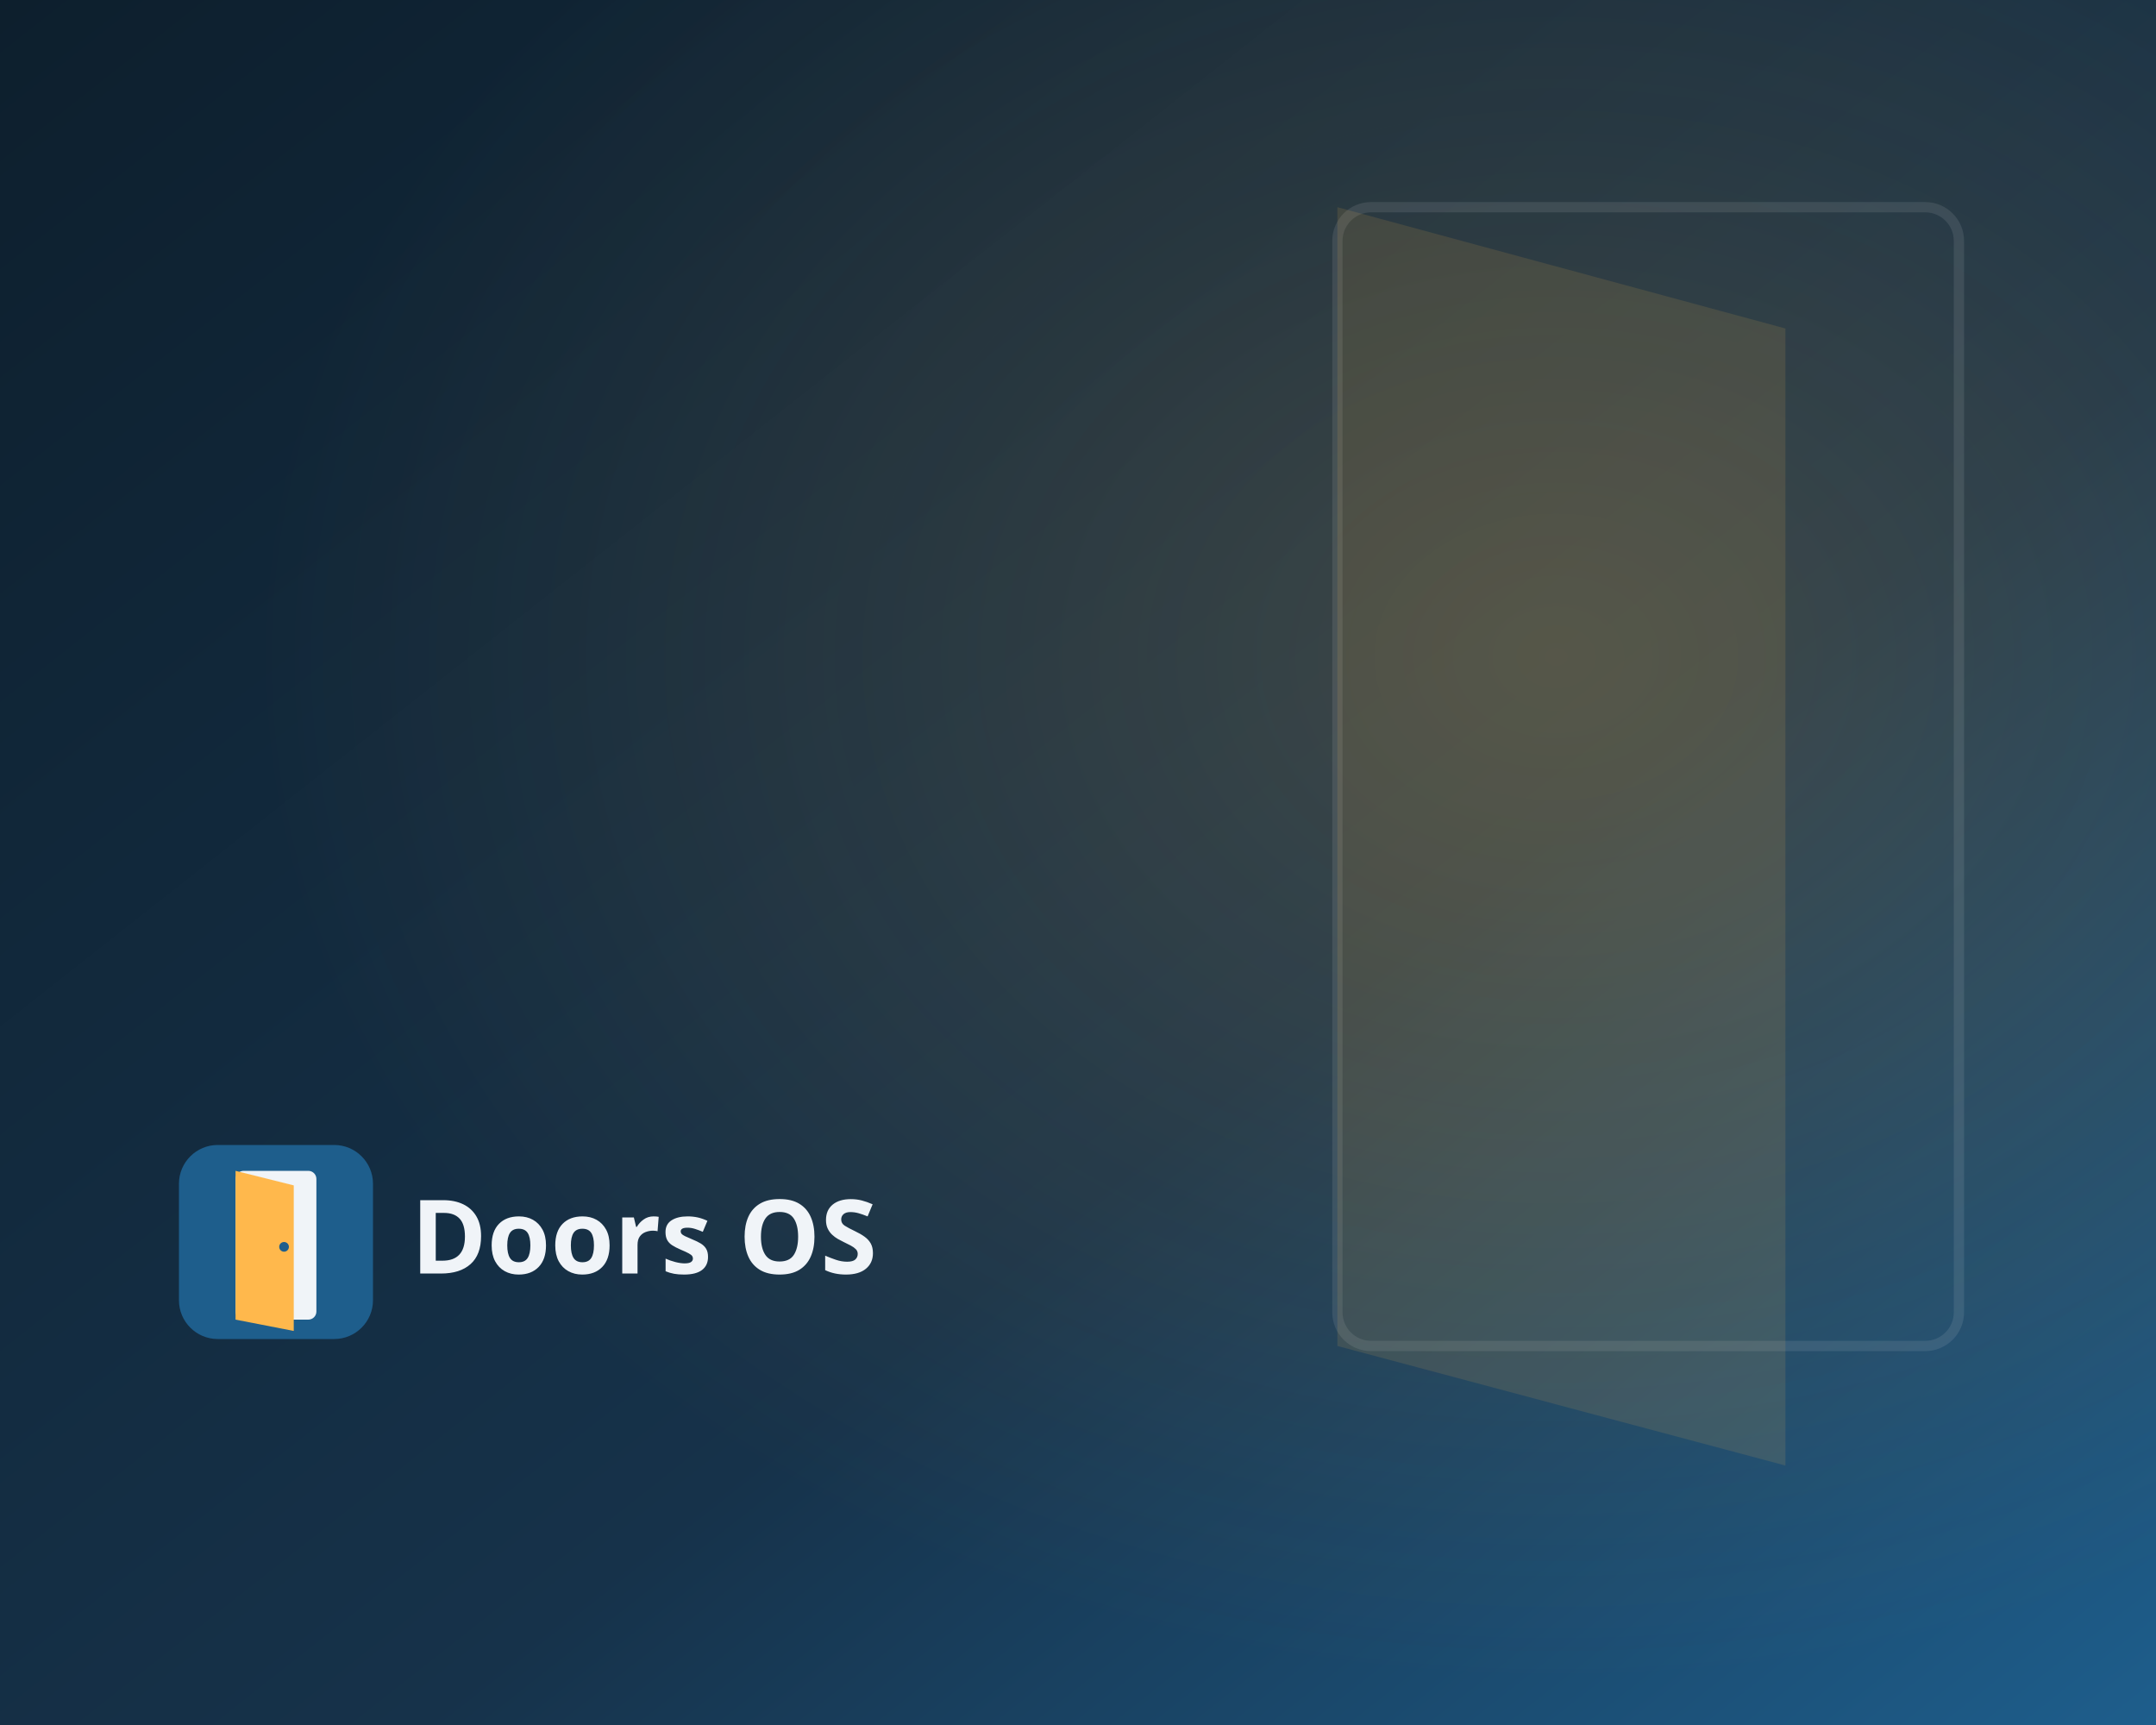
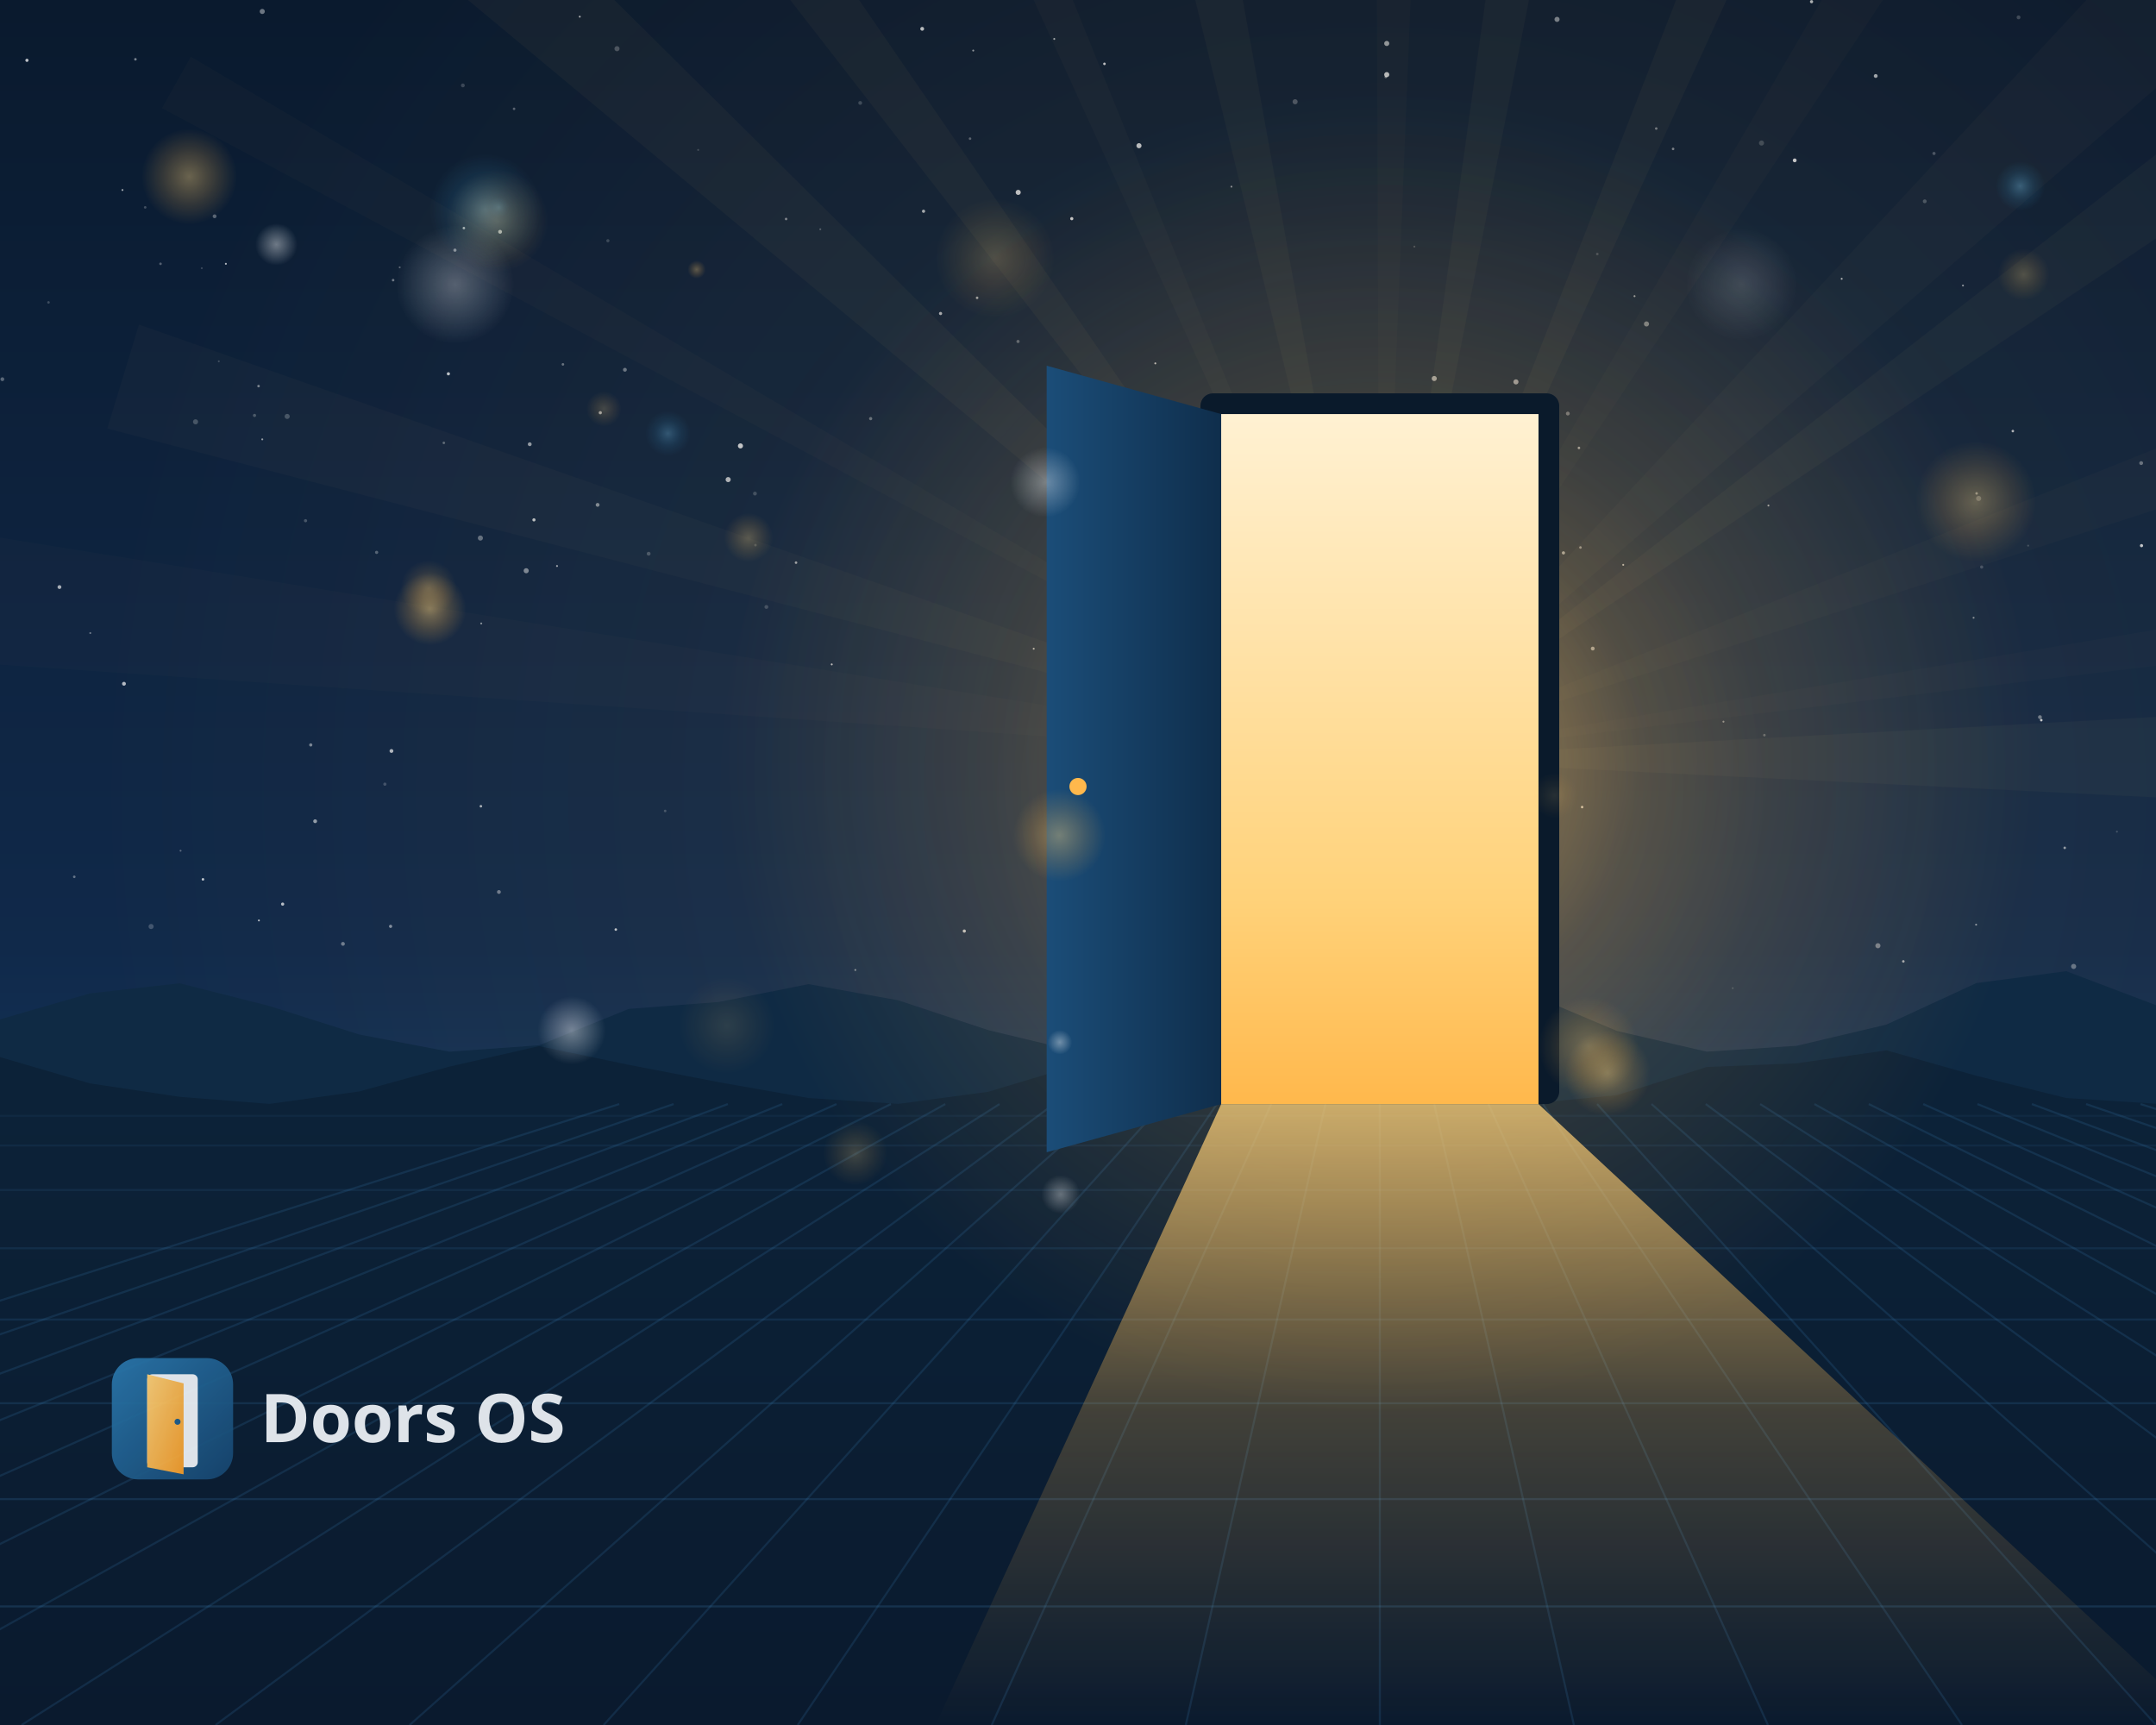
<svg xmlns="http://www.w3.org/2000/svg" width="1280" height="1024" viewBox="0 0 1280 1024">
  <defs>
-     <linearGradient id="g" x1="0" y1="0" x2="1" y2="1">
-       <stop offset="0" stop-color="#0d1f2d" />
-       <stop offset="0.6" stop-color="#16324a" />
-       <stop offset="1" stop-color="#1e5e8c" />
-     </linearGradient>
-     <radialGradient id="l" cx="0.72" cy="0.38" r="0.6">
-       <stop offset="0" stop-color="#ffb84c" stop-opacity="0.18" />
+     <linearGradient id="lg_bg" x1="0" y1="0" x2="1" y2="1">
+       <stop offset="0" stop-color="#2a78ad" />
+       <stop offset="1" stop-color="#16456e" />
+     </linearGradient>
+     <linearGradient id="lg_door" x1="0" y1="0" x2="1" y2="1">
+       <stop offset="0" stop-color="#ffd27a" />
+       <stop offset="1" stop-color="#f59e2a" />
+     </linearGradient>
+     <radialGradient id="bk_a">
+       <stop offset="0" stop-color="#ffd27a" stop-opacity="0.9" />
+       <stop offset="0.6" stop-color="#ffb84c" stop-opacity="0.35" />
      <stop offset="1" stop-color="#ffb84c" stop-opacity="0" />
    </radialGradient>
+     <radialGradient id="bk_t">
+       <stop offset="0" stop-color="#7fd3ff" stop-opacity="0.7" />
+       <stop offset="0.6" stop-color="#3a9bd1" stop-opacity="0.25" />
+       <stop offset="1" stop-color="#3a9bd1" stop-opacity="0" />
+     </radialGradient>
+     <radialGradient id="bk_w">
+       <stop offset="0" stop-color="#ffffff" stop-opacity="0.8" />
+       <stop offset="1" stop-color="#ffffff" stop-opacity="0" />
+     </radialGradient>
+     <linearGradient id="sky" x1="0" y1="0" x2="0" y2="1">
+       <stop offset="0" stop-color="#0a1a2e" />
+       <stop offset="0.55" stop-color="#10294a" />
+       <stop offset="1" stop-color="#1d5487" />
+     </linearGradient>
+     <radialGradient id="halo" gradientUnits="userSpaceOnUse" cx="819.2" cy="471.0" r="768.0">
+       <stop offset="0" stop-color="#ffb84c" stop-opacity="0.26" />
+       <stop offset="0.3" stop-color="#ffb84c" stop-opacity="0.07" />
+       <stop offset="1" stop-color="#ffb84c" stop-opacity="0" />
+     </radialGradient>
+     <radialGradient id="dglow" gradientUnits="userSpaceOnUse" cx="819.2" cy="450.6" r="389.1">
+       <stop offset="0" stop-color="#ffd27a" stop-opacity="0.55" />
+       <stop offset="0.4" stop-color="#ffb84c" stop-opacity="0.18" />
+       <stop offset="1" stop-color="#ffb84c" stop-opacity="0" />
+     </radialGradient>
+     <linearGradient id="floor" x1="0" y1="0" x2="0" y2="1">
+       <stop offset="0" stop-color="#0c2238" />
+       <stop offset="1" stop-color="#0a1a2e" />
+     </linearGradient>
+     <linearGradient id="opening" x1="0" y1="0" x2="0" y2="1">
+       <stop offset="0" stop-color="#fff1d2" />
+       <stop offset="0.7" stop-color="#ffd27a" />
+       <stop offset="1" stop-color="#ffb84c" />
+     </linearGradient>
+     <linearGradient id="beam" x1="0" y1="0" x2="0" y2="1">
+       <stop offset="0" stop-color="#ffd27a" stop-opacity="0.75" />
+       <stop offset="0.5" stop-color="#ffb84c" stop-opacity="0.22" />
+       <stop offset="1" stop-color="#ffb84c" stop-opacity="0" />
+     </linearGradient>
+     <linearGradient id="leaf" x1="0" y1="0" x2="1" y2="0">
+       <stop offset="0" stop-color="#1b4d78" />
+       <stop offset="1" stop-color="#0f2e4c" />
+     </linearGradient>
+     <linearGradient id="dimg" x1="0" y1="0" x2="0" y2="1">
+       <stop offset="0" stop-color="#000" stop-opacity="0.00" />
+       <stop offset="1" stop-color="#000" stop-opacity="0.00" />
+     </linearGradient>
  </defs>
-   <rect width="1280" height="1024" fill="url(#g)" />
-   <rect width="1280" height="1024" fill="url(#l)" />
-   <g opacity="0.10" fill="none" stroke="#f0f4f8" stroke-width="6.1">
-     <rect x="794" y="123" width="369" height="676" rx="20" />
-   </g>
-   <polygon opacity="0.12" fill="#ffb84c" points="794,123 1060,195 1060,870 794,799" />
-   <g transform="translate(102.4,675.84) scale(0.48)">
-     <rect x="8" y="8" width="240" height="240" rx="48" fill="#1e5e8c" />
+   <rect width="1280" height="1024" fill="url(#sky)" />
+   <circle cx="414.5" cy="89.0" r="0.57" fill="#ffffff" opacity="0.19" />
+   <circle cx="685.9" cy="215.7" r="0.57" fill="#ffffff" opacity="0.70" />
+   <circle cx="274.8" cy="50.7" r="1.14" fill="#ffffff" opacity="0.19" />
+   <circle cx="116.1" cy="250.4" r="1.52" fill="#ffffff" opacity="0.22" />
+   <circle cx="285.7" cy="370.1" r="0.57" fill="#ffffff" opacity="0.50" />
+   <circle cx="507.8" cy="575.8" r="0.57" fill="#ffffff" opacity="0.48" />
+   <circle cx="170.5" cy="247.2" r="1.52" fill="#ffffff" opacity="0.22" />
+   <circle cx="394.9" cy="481.4" r="0.76" fill="#ffffff" opacity="0.21" />
+   <circle cx="731.1" cy="110.8" r="0.57" fill="#ffffff" opacity="0.48" />
+   <circle cx="80.4" cy="35.2" r="0.76" fill="#ffffff" opacity="0.45" />
+   <circle cx="680.6" cy="458.4" r="1.14" fill="#ffffff" opacity="0.50" />
+   <circle cx="580.1" cy="176.8" r="0.76" fill="#ffffff" opacity="0.57" />
+   <circle cx="312.4" cy="338.8" r="1.52" fill="#ffffff" opacity="0.45" />
+   <circle cx="439.6" cy="264.7" r="1.52" fill="#ffffff" opacity="0.74" />
+   <circle cx="151.1" cy="246.6" r="0.95" fill="#ffffff" opacity="0.24" />
+   <circle cx="625.9" cy="23.1" r="0.57" fill="#ffffff" opacity="0.61" />
+   <circle cx="733.5" cy="516.4" r="0.95" fill="#ffffff" opacity="0.35" />
+   <circle cx="448.2" cy="293.0" r="1.14" fill="#ffffff" opacity="0.19" />
+   <circle cx="119.8" cy="159.2" r="0.57" fill="#ffffff" opacity="0.19" />
+   <circle cx="897.9" cy="381.7" r="1.14" fill="#ffffff" opacity="0.32" />
+   <circle cx="493.8" cy="394.4" r="0.57" fill="#ffffff" opacity="0.71" />
+   <circle cx="455.0" cy="360.3" r="1.14" fill="#ffffff" opacity="0.19" />
+   <circle cx="983.3" cy="76.3" r="0.76" fill="#ffffff" opacity="0.39" />
+   <circle cx="1173.5" cy="292.9" r="0.76" fill="#ffffff" opacity="0.42" />
+   <circle cx="703.3" cy="521.0" r="1.14" fill="#ffffff" opacity="0.67" />
+   <circle cx="356.4" cy="245.0" r="0.95" fill="#ffffff" opacity="0.56" />
+   <circle cx="487.0" cy="136.1" r="0.57" fill="#ffffff" opacity="0.26" />
+   <circle cx="296.9" cy="137.6" r="1.14" fill="#ffffff" opacity="0.65" />
+   <circle cx="233.4" cy="166.3" r="0.76" fill="#ffffff" opacity="0.40" />
+   <circle cx="472.6" cy="334.0" r="0.76" fill="#ffffff" opacity="0.56" />
+   <circle cx="659.8" cy="364.3" r="0.57" fill="#ffffff" opacity="0.42" />
+   <circle cx="1114.9" cy="561.4" r="1.52" fill="#ffffff" opacity="0.39" />
+   <circle cx="510.7" cy="61.1" r="1.14" fill="#ffffff" opacity="0.19" />
+   <circle cx="86.2" cy="123.1" r="0.76" fill="#ffffff" opacity="0.22" />
+   <circle cx="768.9" cy="60.4" r="1.52" fill="#ffffff" opacity="0.24" />
+   <circle cx="129.9" cy="214.5" r="0.57" fill="#ffffff" opacity="0.19" />
+   <circle cx="266.2" cy="221.9" r="0.95" fill="#ffffff" opacity="0.72" />
+   <circle cx="770.9" cy="279.7" r="0.57" fill="#ffffff" opacity="0.66" />
+   <circle cx="1271.2" cy="274.9" r="1.14" fill="#ffffff" opacity="0.34" />
+   <circle cx="184.5" cy="442.2" r="0.95" fill="#ffffff" opacity="0.44" />
+   <circle cx="885.8" cy="304.5" r="0.76" fill="#ffffff" opacity="0.72" />
+   <circle cx="676.2" cy="86.5" r="1.52" fill="#ffffff" opacity="0.70" />
+   <circle cx="970.4" cy="175.8" r="0.57" fill="#ffffff" opacity="0.57" />
+   <circle cx="334.2" cy="216.3" r="0.76" fill="#ffffff" opacity="0.36" />
+   <circle cx="285.2" cy="319.4" r="1.52" fill="#ffffff" opacity="0.35" />
+   <circle cx="285.5" cy="478.6" r="0.76" fill="#ffffff" opacity="0.63" />
+   <circle cx="1047.5" cy="436.4" r="0.76" fill="#ffffff" opacity="0.27" />
+   <circle cx="630.8" cy="431.2" r="0.57" fill="#ffffff" opacity="0.62" />
+   <circle cx="604.5" cy="114.2" r="1.52" fill="#ffffff" opacity="0.72" />
+   <circle cx="572.5" cy="552.7" r="0.95" fill="#ffffff" opacity="0.72" />
+   <circle cx="466.7" cy="130.0" r="0.76" fill="#ffffff" opacity="0.43" />
+   <circle cx="432.3" cy="284.7" r="1.52" fill="#ffffff" opacity="0.65" />
+   <circle cx="613.7" cy="385.1" r="0.57" fill="#ffffff" opacity="0.65" />
+   <circle cx="153.5" cy="229.2" r="0.76" fill="#ffffff" opacity="0.44" />
+   <circle cx="228.5" cy="465.5" r="0.95" fill="#ffffff" opacity="0.20" />
+   <circle cx="1211.1" cy="425.7" r="1.14" fill="#ffffff" opacity="0.39" />
+   <circle cx="1211.9" cy="427.5" r="0.76" fill="#ffffff" opacity="0.75" />
+   <circle cx="35.3" cy="348.5" r="1.14" fill="#ffffff" opacity="0.63" />
+   <circle cx="187.1" cy="487.5" r="1.14" fill="#ffffff" opacity="0.54" />
+   <circle cx="448.5" cy="323.6" r="0.76" fill="#ffffff" opacity="0.16" />
+   <circle cx="1023.2" cy="428.4" r="0.57" fill="#ffffff" opacity="0.47" />
+   <circle cx="1195.0" cy="255.9" r="0.76" fill="#ffffff" opacity="0.65" />
+   <circle cx="270.1" cy="148.5" r="0.95" fill="#ffffff" opacity="0.45" />
+   <circle cx="977.5" cy="192.3" r="1.52" fill="#ffffff" opacity="0.40" />
+   <circle cx="167.8" cy="536.7" r="0.95" fill="#ffffff" opacity="0.69" />
+   <circle cx="848.0" cy="480.7" r="1.52" fill="#ffffff" opacity="0.40" />
+   <circle cx="1174.7" cy="295.9" r="1.52" fill="#ffffff" opacity="0.24" />
+   <circle cx="653.5" cy="514.8" r="0.76" fill="#ffffff" opacity="0.52" />
+   <circle cx="993.3" cy="88.4" r="0.76" fill="#ffffff" opacity="0.43" />
+   <circle cx="928.2" cy="328.2" r="0.95" fill="#ffffff" opacity="0.56" />
+   <circle cx="679.3" cy="284.6" r="0.57" fill="#ffffff" opacity="0.68" />
+   <circle cx="72.7" cy="112.8" r="0.57" fill="#ffffff" opacity="0.61" />
+   <circle cx="649.9" cy="331.3" r="0.57" fill="#ffffff" opacity="0.42" />
+   <circle cx="784.0" cy="298.2" r="1.52" fill="#ffffff" opacity="0.27" />
+   <circle cx="354.8" cy="299.7" r="1.14" fill="#ffffff" opacity="0.45" />
+   <circle cx="317.0" cy="308.6" r="0.95" fill="#ffffff" opacity="0.70" />
+   <circle cx="1142.7" cy="119.5" r="1.14" fill="#ffffff" opacity="0.23" />
+   <circle cx="155.7" cy="260.8" r="0.57" fill="#ffffff" opacity="0.55" />
+   <circle cx="548.3" cy="125.4" r="0.95" fill="#ffffff" opacity="0.62" />
+   <circle cx="1148.2" cy="91.1" r="0.95" fill="#ffffff" opacity="0.24" />
+   <circle cx="1130.0" cy="570.7" r="0.76" fill="#ffffff" opacity="0.60" />
+   <circle cx="120.5" cy="522.0" r="0.76" fill="#ffffff" opacity="0.74" />
+   <circle cx="1065.5" cy="95.2" r="1.14" fill="#ffffff" opacity="0.75" />
+   <circle cx="516.9" cy="248.5" r="0.95" fill="#ffffff" opacity="0.34" />
+   <circle cx="924.4" cy="11.5" r="1.52" fill="#ffffff" opacity="0.43" />
+   <circle cx="900.0" cy="226.7" r="1.52" fill="#ffffff" opacity="0.52" />
+   <circle cx="655.7" cy="37.9" r="0.76" fill="#ffffff" opacity="0.73" />
+   <circle cx="134.1" cy="156.6" r="0.57" fill="#ffffff" opacity="0.69" />
+   <circle cx="232.4" cy="445.8" r="1.14" fill="#ffffff" opacity="0.66" />
+   <circle cx="865.2" cy="558.0" r="1.14" fill="#ffffff" opacity="0.24" />
+   <circle cx="1176.5" cy="336.6" r="0.95" fill="#ffffff" opacity="0.20" />
+   <circle cx="73.6" cy="405.9" r="1.14" fill="#ffffff" opacity="0.69" />
+   <circle cx="344.2" cy="9.9" r="0.57" fill="#ffffff" opacity="0.63" />
+   <circle cx="107.2" cy="505.0" r="0.57" fill="#ffffff" opacity="0.31" />
+   <circle cx="155.7" cy="6.8" r="1.52" fill="#ffffff" opacity="0.40" />
+   <circle cx="1171.7" cy="366.7" r="0.57" fill="#ffffff" opacity="0.47" />
+   <circle cx="305.2" cy="64.6" r="0.76" fill="#ffffff" opacity="0.31" />
+   <circle cx="231.9" cy="549.9" r="0.95" fill="#ffffff" opacity="0.47" />
+   <circle cx="263.5" cy="262.9" r="0.76" fill="#ffffff" opacity="0.31" />
+   <circle cx="1028.7" cy="586.6" r="0.57" fill="#ffffff" opacity="0.16" />
+   <circle cx="938.3" cy="325.0" r="0.76" fill="#ffffff" opacity="0.46" />
+   <circle cx="314.5" cy="263.7" r="1.14" fill="#ffffff" opacity="0.54" />
+   <circle cx="698.8" cy="524.2" r="1.52" fill="#ffffff" opacity="0.33" />
+   <circle cx="275.4" cy="135.4" r="0.76" fill="#ffffff" opacity="0.65" />
+   <circle cx="904.6" cy="375.1" r="1.14" fill="#ffffff" opacity="0.74" />
+   <circle cx="1256.8" cy="493.7" r="0.57" fill="#ffffff" opacity="0.19" />
+   <circle cx="948.3" cy="150.8" r="0.76" fill="#ffffff" opacity="0.18" />
+   <circle cx="851.5" cy="224.7" r="1.52" fill="#ffffff" opacity="0.55" />
+   <circle cx="360.9" cy="142.9" r="0.95" fill="#ffffff" opacity="0.18" />
+   <circle cx="237.3" cy="158.7" r="0.57" fill="#ffffff" opacity="0.31" />
+   <circle cx="1231.1" cy="573.7" r="1.52" fill="#ffffff" opacity="0.34" />
+   <circle cx="44.1" cy="520.5" r="0.76" fill="#ffffff" opacity="0.36" />
+   <circle cx="1.4" cy="225.1" r="1.14" fill="#ffffff" opacity="0.32" />
+   <circle cx="839.7" cy="146.4" r="0.57" fill="#ffffff" opacity="0.20" />
+   <circle cx="1045.8" cy="84.9" r="1.52" fill="#ffffff" opacity="0.18" />
+   <circle cx="28.8" cy="179.5" r="0.76" fill="#ffffff" opacity="0.20" />
+   <circle cx="1225.8" cy="503.3" r="0.76" fill="#ffffff" opacity="0.54" />
+   <circle cx="916.5" cy="518.5" r="1.14" fill="#ffffff" opacity="0.61" />
+   <circle cx="922.5" cy="291.5" r="0.95" fill="#ffffff" opacity="0.58" />
+   <circle cx="823.3" cy="25.8" r="1.52" fill="#ffffff" opacity="0.53" />
+   <circle cx="939.3" cy="479.1" r="0.76" fill="#ffffff" opacity="0.70" />
+   <circle cx="963.7" cy="335.3" r="0.57" fill="#ffffff" opacity="0.65" />
+   <circle cx="747.6" cy="526.6" r="0.76" fill="#ffffff" opacity="0.20" />
+   <circle cx="53.6" cy="375.8" r="0.57" fill="#ffffff" opacity="0.38" />
+   <circle cx="577.8" cy="30.0" r="0.57" fill="#ffffff" opacity="0.53" />
+   <circle cx="871.3" cy="288.6" r="0.57" fill="#ffffff" opacity="0.42" />
+   <circle cx="89.7" cy="550.0" r="1.52" fill="#ffffff" opacity="0.21" />
+   <circle cx="673.3" cy="439.8" r="1.14" fill="#ffffff" opacity="0.30" />
+   <circle cx="95.3" cy="156.6" r="0.76" fill="#ffffff" opacity="0.29" />
+   <circle cx="831.9" cy="271.5" r="1.14" fill="#ffffff" opacity="0.20" />
+   <circle cx="1165.4" cy="169.5" r="0.57" fill="#ffffff" opacity="0.52" />
+   <circle cx="822.7" cy="45.7" r="0.76" fill="#ffffff" opacity="0.35" />
+   <circle cx="834.0" cy="408.7" r="1.52" fill="#ffffff" opacity="0.49" />
+   <circle cx="16.0" cy="35.8" r="0.95" fill="#ffffff" opacity="0.73" />
+   <circle cx="127.4" cy="128.4" r="1.14" fill="#ffffff" opacity="0.32" />
+   <circle cx="661.2" cy="274.1" r="1.14" fill="#ffffff" opacity="0.61" />
+   <circle cx="1271.4" cy="323.9" r="0.95" fill="#ffffff" opacity="0.74" />
+   <circle cx="1198.4" cy="10.3" r="1.14" fill="#ffffff" opacity="0.20" />
+   <circle cx="648.5" cy="586.6" r="0.95" fill="#ffffff" opacity="0.38" />
+   <circle cx="1173.2" cy="548.9" r="0.57" fill="#ffffff" opacity="0.50" />
+   <circle cx="181.4" cy="309.1" r="0.95" fill="#ffffff" opacity="0.23" />
+   <circle cx="1049.9" cy="300.1" r="0.57" fill="#ffffff" opacity="0.57" />
+   <circle cx="296.2" cy="529.5" r="1.14" fill="#ffffff" opacity="0.39" />
+   <circle cx="203.6" cy="560.3" r="1.14" fill="#ffffff" opacity="0.39" />
+   <circle cx="930.8" cy="245.5" r="1.14" fill="#ffffff" opacity="0.34" />
+   <circle cx="1075.5" cy="1.0" r="0.95" fill="#ffffff" opacity="0.65" />
+   <circle cx="153.7" cy="546.4" r="0.57" fill="#ffffff" opacity="0.69" />
+   <circle cx="371.0" cy="219.5" r="1.14" fill="#ffffff" opacity="0.38" />
+   <circle cx="1113.6" cy="45.1" r="1.14" fill="#ffffff" opacity="0.60" />
+   <circle cx="1093.4" cy="165.5" r="0.57" fill="#ffffff" opacity="0.65" />
+   <circle cx="365.6" cy="551.8" r="0.76" fill="#ffffff" opacity="0.73" />
+   <circle cx="558.4" cy="186.1" r="0.95" fill="#ffffff" opacity="0.62" />
+   <circle cx="547.5" cy="17.1" r="1.14" fill="#ffffff" opacity="0.70" />
+   <circle cx="1204.1" cy="323.9" r="0.57" fill="#ffffff" opacity="0.18" />
+   <circle cx="937.4" cy="265.9" r="0.76" fill="#ffffff" opacity="0.54" />
+   <circle cx="366.3" cy="28.9" r="1.52" fill="#ffffff" opacity="0.23" />
+   <circle cx="604.4" cy="202.7" r="0.95" fill="#ffffff" opacity="0.30" />
+   <circle cx="945.6" cy="385.0" r="1.14" fill="#ffffff" opacity="0.54" />
+   <circle cx="385.1" cy="328.7" r="1.14" fill="#ffffff" opacity="0.22" />
+   <circle cx="823.3" cy="44.3" r="1.52" fill="#ffffff" opacity="0.69" />
+   <circle cx="636.3" cy="129.8" r="0.95" fill="#ffffff" opacity="0.75" />
+   <circle cx="575.9" cy="82.3" r="0.76" fill="#ffffff" opacity="0.30" />
+   <circle cx="223.6" cy="327.9" r="0.95" fill="#ffffff" opacity="0.29" />
+   <circle cx="330.7" cy="336.0" r="0.57" fill="#ffffff" opacity="0.60" />
+   <rect width="1280" height="1024" fill="url(#halo)" />
+   <polygon points="0,1024.0 0.0,605.1 53.3,589.7 106.7,583.7 160.0,597.2 213.3,614.1 266.7,624.3 320.0,620.5 373.3,598.9 426.7,594.8 480.0,584.2 533.3,593.8 586.7,611.5 640.0,624.3 693.3,620.3 746.7,606.1 800.0,589.6 853.3,585.5 906.7,589.5 960.0,612.0 1013.3,624.3 1066.7,620.8 1120.0,608.2 1173.3,583.6 1226.7,576.5 1280.0,596.7 1280,1024.0" fill="#0f2a44" />
+   <polygon points="0,1024.0 0.0,627.5 53.3,643.1 106.7,651.1 160.0,655.3 213.3,647.9 266.7,633.2 320.0,621.0 373.3,632.1 426.7,642.4 480.0,651.8 533.3,655.3 586.7,648.1 640.0,632.1 693.3,624.4 746.7,626.9 800.0,637.4 853.3,651.3 906.7,655.3 960.0,650.1 1013.3,633.4 1066.7,631.2 1120.0,623.5 1173.3,638.6 1226.7,651.8 1280.0,655.2 1280,1024.0" fill="#0c2238" />
+   <rect x="0" y="655.4" width="1280" height="368.6" fill="url(#floor)" />
+   <line x1="367.6" y1="655.4" x2="-793.6" y2="1024" stroke="#3a7fb8" stroke-width="1.2" opacity="0.18" />
+   <line x1="399.9" y1="655.4" x2="-678.4" y2="1024" stroke="#3a7fb8" stroke-width="1.2" opacity="0.18" />
+   <line x1="432.1" y1="655.4" x2="-563.2" y2="1024" stroke="#3a7fb8" stroke-width="1.2" opacity="0.18" />
+   <line x1="464.4" y1="655.4" x2="-448.0" y2="1024" stroke="#3a7fb8" stroke-width="1.2" opacity="0.18" />
+   <line x1="496.6" y1="655.4" x2="-332.8" y2="1024" stroke="#3a7fb8" stroke-width="1.2" opacity="0.18" />
+   <line x1="528.9" y1="655.4" x2="-217.6" y2="1024" stroke="#3a7fb8" stroke-width="1.2" opacity="0.18" />
+   <line x1="561.2" y1="655.4" x2="-102.4" y2="1024" stroke="#3a7fb8" stroke-width="1.2" opacity="0.18" />
+   <line x1="593.4" y1="655.4" x2="12.8" y2="1024" stroke="#3a7fb8" stroke-width="1.2" opacity="0.18" />
+   <line x1="625.7" y1="655.4" x2="128.0" y2="1024" stroke="#3a7fb8" stroke-width="1.2" opacity="0.18" />
+   <line x1="657.9" y1="655.4" x2="243.2" y2="1024" stroke="#3a7fb8" stroke-width="1.2" opacity="0.18" />
+   <line x1="690.2" y1="655.4" x2="358.4" y2="1024" stroke="#3a7fb8" stroke-width="1.2" opacity="0.18" />
+   <line x1="722.4" y1="655.4" x2="473.6" y2="1024" stroke="#3a7fb8" stroke-width="1.2" opacity="0.18" />
+   <line x1="754.7" y1="655.4" x2="588.8" y2="1024" stroke="#3a7fb8" stroke-width="1.2" opacity="0.18" />
+   <line x1="786.9" y1="655.4" x2="704.0" y2="1024" stroke="#3a7fb8" stroke-width="1.2" opacity="0.18" />
+   <line x1="819.2" y1="655.4" x2="819.2" y2="1024" stroke="#3a7fb8" stroke-width="1.2" opacity="0.18" />
+   <line x1="851.5" y1="655.4" x2="934.4" y2="1024" stroke="#3a7fb8" stroke-width="1.2" opacity="0.18" />
+   <line x1="883.7" y1="655.4" x2="1049.6" y2="1024" stroke="#3a7fb8" stroke-width="1.2" opacity="0.18" />
+   <line x1="916.0" y1="655.4" x2="1164.8" y2="1024" stroke="#3a7fb8" stroke-width="1.2" opacity="0.18" />
+   <line x1="948.2" y1="655.4" x2="1280.0" y2="1024" stroke="#3a7fb8" stroke-width="1.2" opacity="0.18" />
+   <line x1="980.5" y1="655.4" x2="1395.2" y2="1024" stroke="#3a7fb8" stroke-width="1.2" opacity="0.18" />
+   <line x1="1012.7" y1="655.4" x2="1510.4" y2="1024" stroke="#3a7fb8" stroke-width="1.2" opacity="0.18" />
+   <line x1="1045.0" y1="655.4" x2="1625.6" y2="1024" stroke="#3a7fb8" stroke-width="1.2" opacity="0.18" />
+   <line x1="1077.2" y1="655.4" x2="1740.8" y2="1024" stroke="#3a7fb8" stroke-width="1.2" opacity="0.18" />
+   <line x1="1109.5" y1="655.4" x2="1856.0" y2="1024" stroke="#3a7fb8" stroke-width="1.2" opacity="0.18" />
+   <line x1="1141.8" y1="655.4" x2="1971.2" y2="1024" stroke="#3a7fb8" stroke-width="1.2" opacity="0.18" />
+   <line x1="1174.0" y1="655.4" x2="2086.4" y2="1024" stroke="#3a7fb8" stroke-width="1.2" opacity="0.18" />
+   <line x1="1206.3" y1="655.4" x2="2201.6" y2="1024" stroke="#3a7fb8" stroke-width="1.2" opacity="0.18" />
+   <line x1="1238.5" y1="655.4" x2="2316.8" y2="1024" stroke="#3a7fb8" stroke-width="1.2" opacity="0.18" />
+   <line x1="1270.8" y1="655.4" x2="2432.0" y2="1024" stroke="#3a7fb8" stroke-width="1.2" opacity="0.18" />
+   <line x1="0" y1="662.4" x2="1280" y2="662.4" stroke="#3a7fb8" stroke-width="1.2" opacity="0.08" />
+   <line x1="0" y1="680.0" x2="1280" y2="680.0" stroke="#3a7fb8" stroke-width="1.2" opacity="0.10" />
+   <line x1="0" y1="706.4" x2="1280" y2="706.4" stroke="#3a7fb8" stroke-width="1.2" opacity="0.12" />
+   <line x1="0" y1="741.0" x2="1280" y2="741.0" stroke="#3a7fb8" stroke-width="1.2" opacity="0.14" />
+   <line x1="0" y1="783.3" x2="1280" y2="783.3" stroke="#3a7fb8" stroke-width="1.2" opacity="0.16" />
+   <line x1="0" y1="833.0" x2="1280" y2="833.0" stroke="#3a7fb8" stroke-width="1.2" opacity="0.18" />
+   <line x1="0" y1="889.9" x2="1280" y2="889.9" stroke="#3a7fb8" stroke-width="1.2" opacity="0.20" />
+   <line x1="0" y1="953.6" x2="1280" y2="953.6" stroke="#3a7fb8" stroke-width="1.2" opacity="0.22" />
+   <polygon points="819.2,450.6 -16.6,393.4 -8.0,317.9" fill="#ffd27a" opacity="0.018" />
+   <polygon points="819.2,450.6 63.7,254.4 82.5,192.7" fill="#ffd27a" opacity="0.025" />
+   <polygon points="819.2,450.6 96.2,64.2 113.3,33.7" fill="#ffd27a" opacity="0.023" />
+   <polygon points="819.2,450.6 48.3,-191.1 106.9,-255.6" fill="#ffd27a" opacity="0.037" />
+   <polygon points="819.2,450.6 431.4,-48.7 461.5,-70.7" fill="#ffd27a" opacity="0.039" />
+   <polygon points="819.2,450.6 541.4,-158.5 568.1,-170.0" fill="#ffd27a" opacity="0.027" />
+   <polygon points="819.2,450.6 647.4,-255.9 690.0,-264.9" fill="#ffd27a" opacity="0.032" />
+   <polygon points="819.2,450.6 816.8,-177.5 844.6,-177.0" fill="#ffd27a" opacity="0.023" />
+   <polygon points="819.2,450.6 938.0,-402.7 985.3,-394.7" fill="#ffd27a" opacity="0.035" />
+   <polygon points="819.2,450.6 1099.4,-267.2 1139.3,-250.3" fill="#ffd27a" opacity="0.039" />
+   <polygon points="819.2,450.6 1288.1,-354.7 1334.0,-326.2" fill="#ffd27a" opacity="0.021" />
+   <polygon points="819.2,450.6 1271.0,-34.7 1320.8,17.0" fill="#ffd27a" opacity="0.027" />
+   <polygon points="819.2,450.6 1313.4,65.7 1339.4,101.7" fill="#ffd27a" opacity="0.032" />
+   <polygon points="819.2,450.6 1364.2,232.6 1378.0,270.9" fill="#ffd27a" opacity="0.020" />
+   <polygon points="819.2,450.6 1395.9,354.5 1399.7,380.8" fill="#ffd27a" opacity="0.017" />
+   <polygon points="819.2,450.6 1789.6,397.9 1789.9,498.5" fill="#ffd27a" opacity="0.033" />
+   <rect width="1280" height="1024" fill="url(#dglow)" />
+   <polygon points="725.0,655.4 913.4,655.4 1309.1,1024 555.4,1024" fill="url(#beam)" />
+   <rect x="712.7" y="233.5" width="213.0" height="421.9" rx="7.4" fill="#0a1a2b" />
+   <rect x="725.0" y="245.8" width="188.4" height="409.6" fill="url(#opening)" />
+   <polygon points="725.0,245.8 621.4,217.1 621.4,684.0 725.0,655.4" fill="url(#leaf)" />
+   <circle cx="640.0" cy="466.9" r="5.1" fill="#ffb84c" />
+   <circle cx="1173.0" cy="297.7" r="35.8" fill="url(#bk_a)" opacity="0.37" />
+   <circle cx="620.6" cy="286.3" r="20.8" fill="url(#bk_w)" opacity="0.44" />
+   <circle cx="590.7" cy="153.3" r="35.4" fill="url(#bk_a)" opacity="0.23" />
+   <circle cx="1201.4" cy="163.0" r="15.3" fill="url(#bk_a)" opacity="0.26" />
+   <circle cx="431.5" cy="608.8" r="28.5" fill="url(#bk_a)" opacity="0.14" />
+   <circle cx="507.7" cy="684.5" r="19.1" fill="url(#bk_a)" opacity="0.24" />
+   <circle cx="628.9" cy="495.9" r="27.5" fill="url(#bk_a)" opacity="0.43" />
+   <circle cx="112.4" cy="104.8" r="28.4" fill="url(#bk_a)" opacity="0.43" />
+   <circle cx="296.1" cy="123.1" r="6.1" fill="url(#bk_t)" opacity="0.26" />
+   <circle cx="1199.4" cy="110.5" r="14.7" fill="url(#bk_t)" opacity="0.47" />
+   <circle cx="923.0" cy="472.2" r="13.5" fill="url(#bk_a)" opacity="0.13" />
+   <circle cx="629.7" cy="709.0" r="11.5" fill="url(#bk_w)" opacity="0.42" />
+   <circle cx="1033.9" cy="168.9" r="33.1" fill="url(#bk_w)" opacity="0.19" />
+   <circle cx="943.1" cy="621.1" r="29.6" fill="url(#bk_a)" opacity="0.35" />
+   <circle cx="444.4" cy="319.1" r="14.5" fill="url(#bk_a)" opacity="0.31" />
+   <circle cx="254.4" cy="349.1" r="16.5" fill="url(#bk_a)" opacity="0.30" />
+   <circle cx="255.3" cy="361.5" r="21.4" fill="url(#bk_a)" opacity="0.50" />
+   <circle cx="164.1" cy="145.1" r="12.5" fill="url(#bk_w)" opacity="0.50" />
+   <circle cx="270.2" cy="169.0" r="35.0" fill="url(#bk_w)" opacity="0.36" />
+   <circle cx="954.4" cy="637.0" r="25.5" fill="url(#bk_a)" opacity="0.42" />
+   <circle cx="396.6" cy="257.3" r="13.4" fill="url(#bk_t)" opacity="0.40" />
+   <circle cx="358.5" cy="242.7" r="10.4" fill="url(#bk_a)" opacity="0.23" />
+   <circle cx="288.1" cy="124.4" r="32.9" fill="url(#bk_t)" opacity="0.50" />
+   <circle cx="339.4" cy="611.7" r="20.2" fill="url(#bk_w)" opacity="0.50" />
+   <circle cx="629.2" cy="618.7" r="7.3" fill="url(#bk_w)" opacity="0.47" />
+   <circle cx="413.6" cy="160.0" r="5.4" fill="url(#bk_a)" opacity="0.35" />
+   <circle cx="295.1" cy="131.1" r="30.4" fill="url(#bk_a)" opacity="0.29" />
+   <g transform="translate(64.0,803.8) scale(0.3)" opacity="0.92">
+     <rect x="8" y="8" width="240" height="240" rx="52" fill="url(#lg_bg)" />
    <rect x="78" y="40" width="100" height="184" rx="10" fill="#f0f4f8" />
-     <polygon points="78,40 150,58 150,238 78,224" fill="#ffb84c" />
+     <polygon points="78,40 150,58 150,238 78,224" fill="url(#lg_door)" />
    <circle cx="138" cy="134" r="6" fill="#1e5e8c" />
  </g>
-   <text x="244" y="756" font-family="Noto Sans, DejaVu Sans, sans-serif" font-weight="700" font-size="61" fill="#f0f4f8">Doors OS</text>
+   <text x="154.6" y="856.1" font-family="Noto Sans, DejaVu Sans, sans-serif" font-weight="700" font-size="39.9" fill="#f0f4f8" opacity="0.92">Doors OS</text>
</svg>
